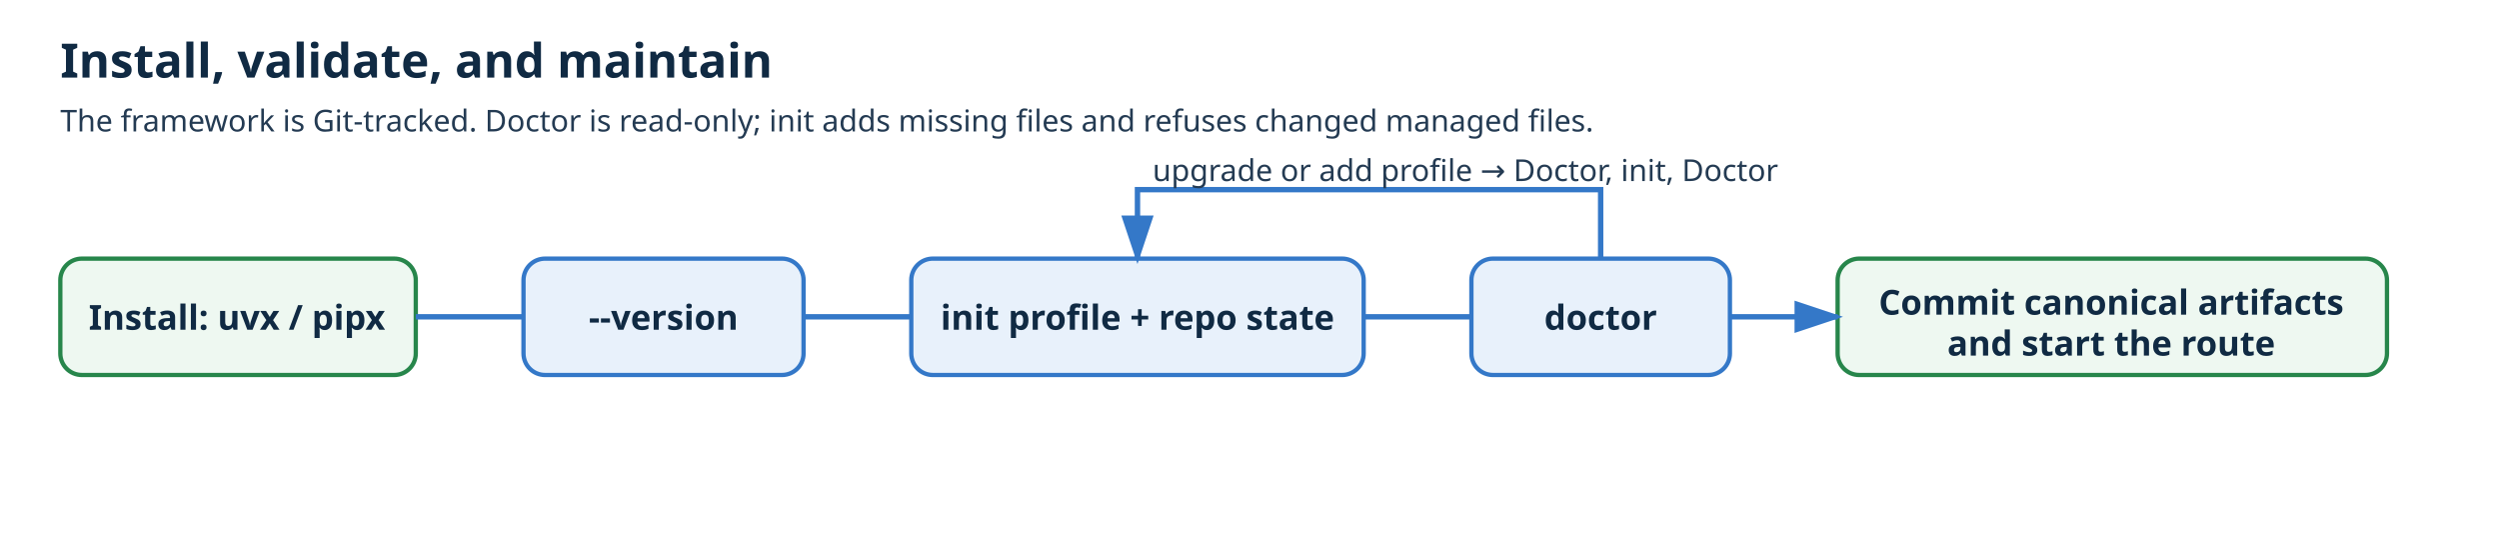
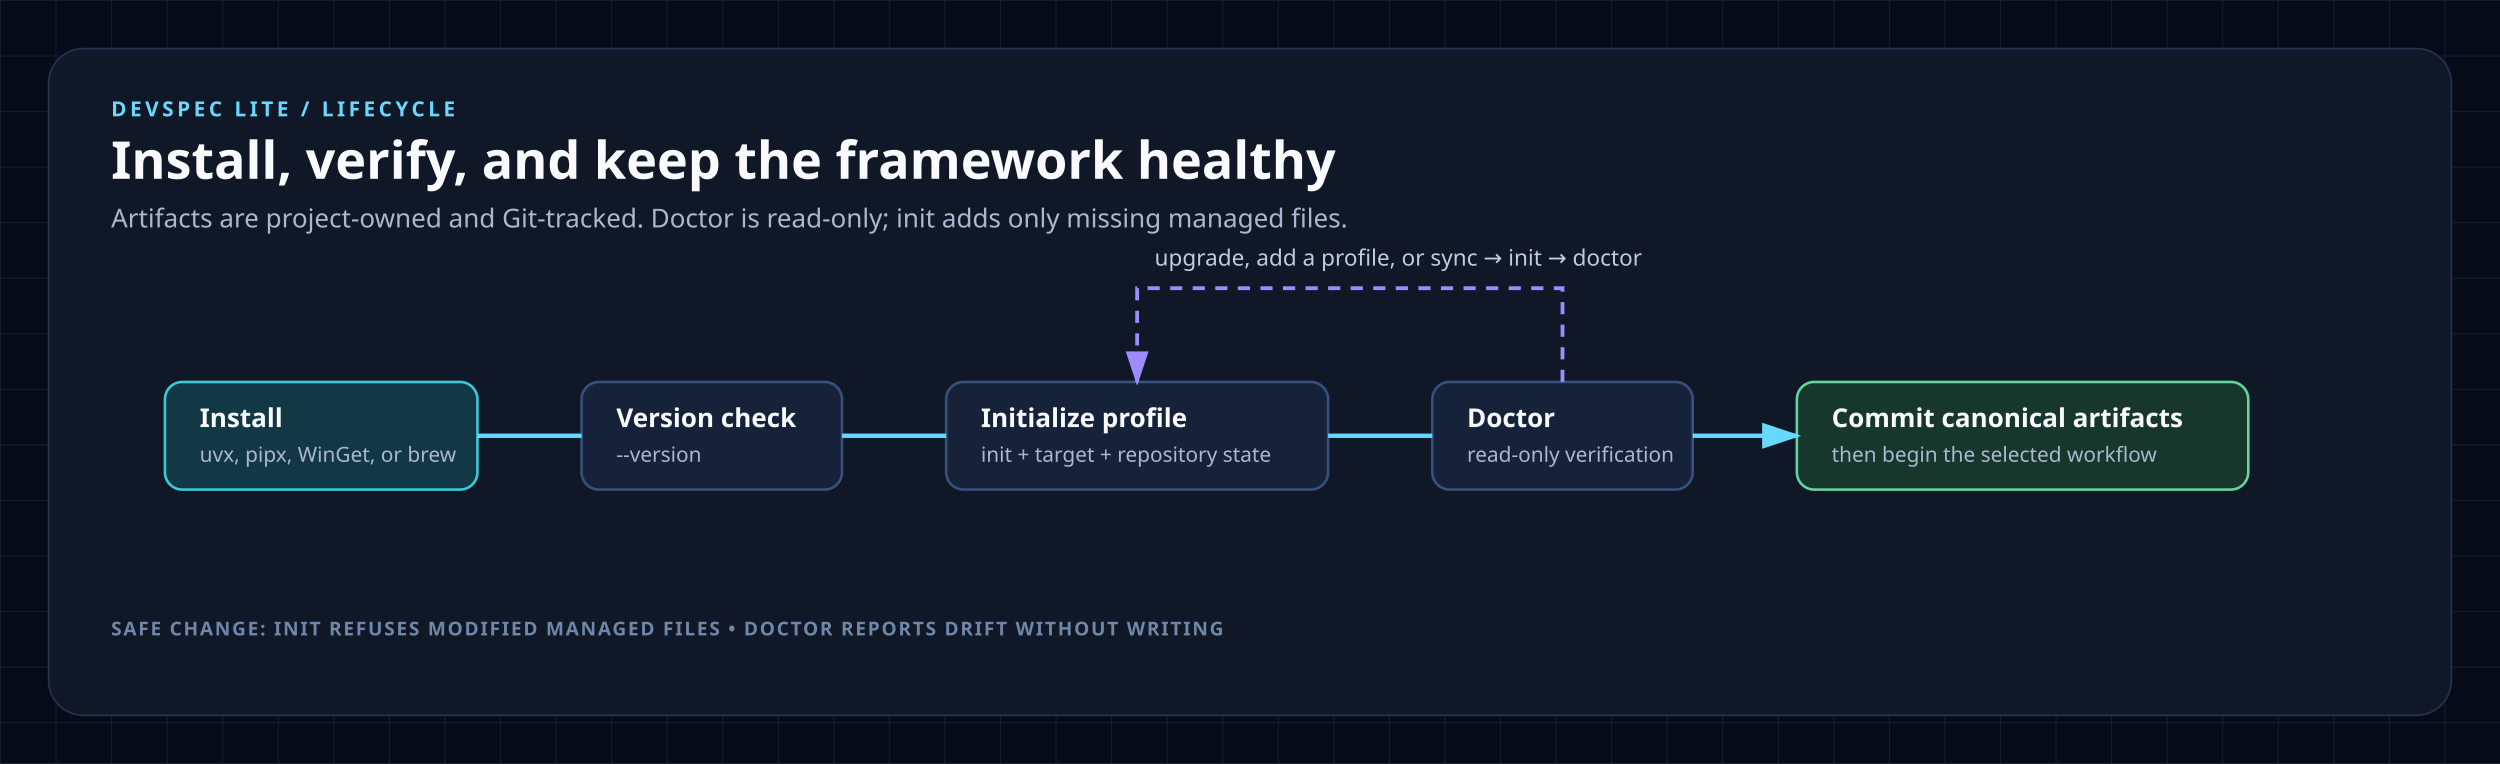
- <svg xmlns="http://www.w3.org/2000/svg" viewBox="0 0 1160 250" role="img" aria-labelledby="title desc">
-   <style>.t{font:600 16px system-ui,sans-serif;fill:#102a43}.s{font:14px system-ui,sans-serif;fill:#243b53}.n{fill:#e8f1fb;stroke:#3478c8;stroke-width:2}.r{fill:#eef8f1;stroke:#27864b;stroke-width:2}.a{fill:none;stroke:#3478c8;stroke-width:2.5;marker-end:url(#m)}.h{font:700 22px system-ui,sans-serif;fill:#102a43}</style>
+ <svg xmlns="http://www.w3.org/2000/svg" viewBox="0 0 1440 440" role="img" aria-labelledby="title desc">
+   <style>.bg{fill:#070b18}.surface{fill:#101827;stroke:#24324b}.eyebrow{font:700 12px system-ui,sans-serif;letter-spacing:2px;fill:#69d8ff}.title{font:700 30px system-ui,sans-serif;fill:#f8fafc}.sub{font:15px system-ui,sans-serif;fill:#aab8cf}.card{fill:#16223a;stroke:#35517c;stroke-width:1.5}.start{fill:#123745;stroke:#39c9d9}.safe{fill:#17372d;stroke:#64d49a}.nodeTitle{font:700 15px system-ui,sans-serif;fill:#f8fafc}.nodeMeta{font:12px system-ui,sans-serif;fill:#aab8cf}.flow{fill:none;stroke:#69d8ff;stroke-width:2.5;marker-end:url(#arrow)}.loop{fill:none;stroke:#9c8cff;stroke-width:2.2;stroke-dasharray:7 6;marker-end:url(#arrowV)}.note{font:13px system-ui,sans-serif;fill:#c1cae0}.foot{font:600 11px system-ui,sans-serif;letter-spacing:1px;fill:#6f86a8}</style>
  <defs>
-     <marker id="m" markerWidth="10" markerHeight="10" refX="8" refY="3" orient="auto">
-       <path d="M0,0 L0,6 L9,3 z" fill="#3478c8" />
+     <pattern id="grid" width="32" height="32" patternUnits="userSpaceOnUse">
+       <path d="M32 0H0V32" fill="none" stroke="#14213a" stroke-width="1" />
+     </pattern>
+     <marker id="arrow" markerWidth="10" markerHeight="10" refX="8" refY="3" orient="auto">
+       <path d="M0,0 L0,6 L9,3 z" fill="#69d8ff" />
+     </marker>
+     <marker id="arrowV" markerWidth="10" markerHeight="10" refX="8" refY="3" orient="auto">
+       <path d="M0,0 L0,6 L9,3 z" fill="#9c8cff" />
    </marker>
  </defs>
-   <text x="28" y="36" class="h">Install, validate, and maintain</text>
-   <text x="28" y="61" class="s">The framework is Git-tracked. Doctor is read-only; init adds missing files and refuses changed managed files.</text>
-   <rect x="28" y="120" width="165" height="54" rx="10" class="r" />
-   <text x="110" y="153" text-anchor="middle" class="t">Install: uvx / pipx</text>
-   <rect x="243" y="120" width="130" height="54" rx="10" class="n" />
-   <text x="308" y="153" text-anchor="middle" class="t">--version</text>
-   <rect x="423" y="120" width="210" height="54" rx="10" class="n" />
-   <text x="528" y="153" text-anchor="middle" class="t">init profile + repo state</text>
-   <rect x="683" y="120" width="120" height="54" rx="10" class="n" />
-   <text x="743" y="153" text-anchor="middle" class="t">doctor</text>
-   <rect x="853" y="120" width="255" height="54" rx="10" class="r" />
-   <text x="980" y="146" text-anchor="middle" class="t">Commit canonical artifacts</text>
-   <text x="980" y="165" text-anchor="middle" class="t">and start the route</text>
-   <path d="M193 147H243M373 147H423M633 147H683M803 147H853" class="a" />
-   <path d="M743 120V88H528V120" class="a" />
-   <text x="535" y="84" class="s">upgrade or add profile → Doctor, init, Doctor</text>
+   <rect class="bg" width="1440" height="440" />
+   <rect fill="url(#grid)" width="1440" height="440" opacity=".9" />
+   <rect class="surface" x="28" y="28" width="1384" height="384" rx="20" />
+   <text x="64" y="67" class="eyebrow">DEVSPEC LITE / LIFECYCLE</text>
+   <text x="64" y="103" class="title">Install, verify, and keep the framework healthy</text>
+   <text x="64" y="131" class="sub">Artifacts are project-owned and Git-tracked. Doctor is read-only; init adds only missing managed files.</text>
+   <rect class="card start" x="95" y="220" width="180" height="62" rx="10" />
+   <text x="115" y="246" class="nodeTitle">Install</text>
+   <text x="115" y="266" class="nodeMeta">uvx, pipx, WinGet, or brew</text>
+   <rect class="card" x="335" y="220" width="150" height="62" rx="10" />
+   <text x="355" y="246" class="nodeTitle">Version check</text>
+   <text x="355" y="266" class="nodeMeta">--version</text>
+   <rect class="card" x="545" y="220" width="220" height="62" rx="10" />
+   <text x="565" y="246" class="nodeTitle">Initialize profile</text>
+   <text x="565" y="266" class="nodeMeta">init + target + repository state</text>
+   <rect class="card" x="825" y="220" width="150" height="62" rx="10" />
+   <text x="845" y="246" class="nodeTitle">Doctor</text>
+   <text x="845" y="266" class="nodeMeta">read-only verification</text>
+   <rect class="card safe" x="1035" y="220" width="260" height="62" rx="10" />
+   <text x="1055" y="246" class="nodeTitle">Commit canonical artifacts</text>
+   <text x="1055" y="266" class="nodeMeta">then begin the selected workflow</text>
+   <path class="flow" d="M275 251H335M485 251H545M765 251H825M975 251H1035" />
+   <path class="loop" d="M900 220V166H655V220" />
+   <text x="665" y="153" class="note">upgrade, add a profile, or sync → init → doctor</text>
+   <text x="64" y="366" class="foot">SAFE CHANGE: INIT REFUSES MODIFIED MANAGED FILES • DOCTOR REPORTS DRIFT WITHOUT WRITING</text>
</svg>
